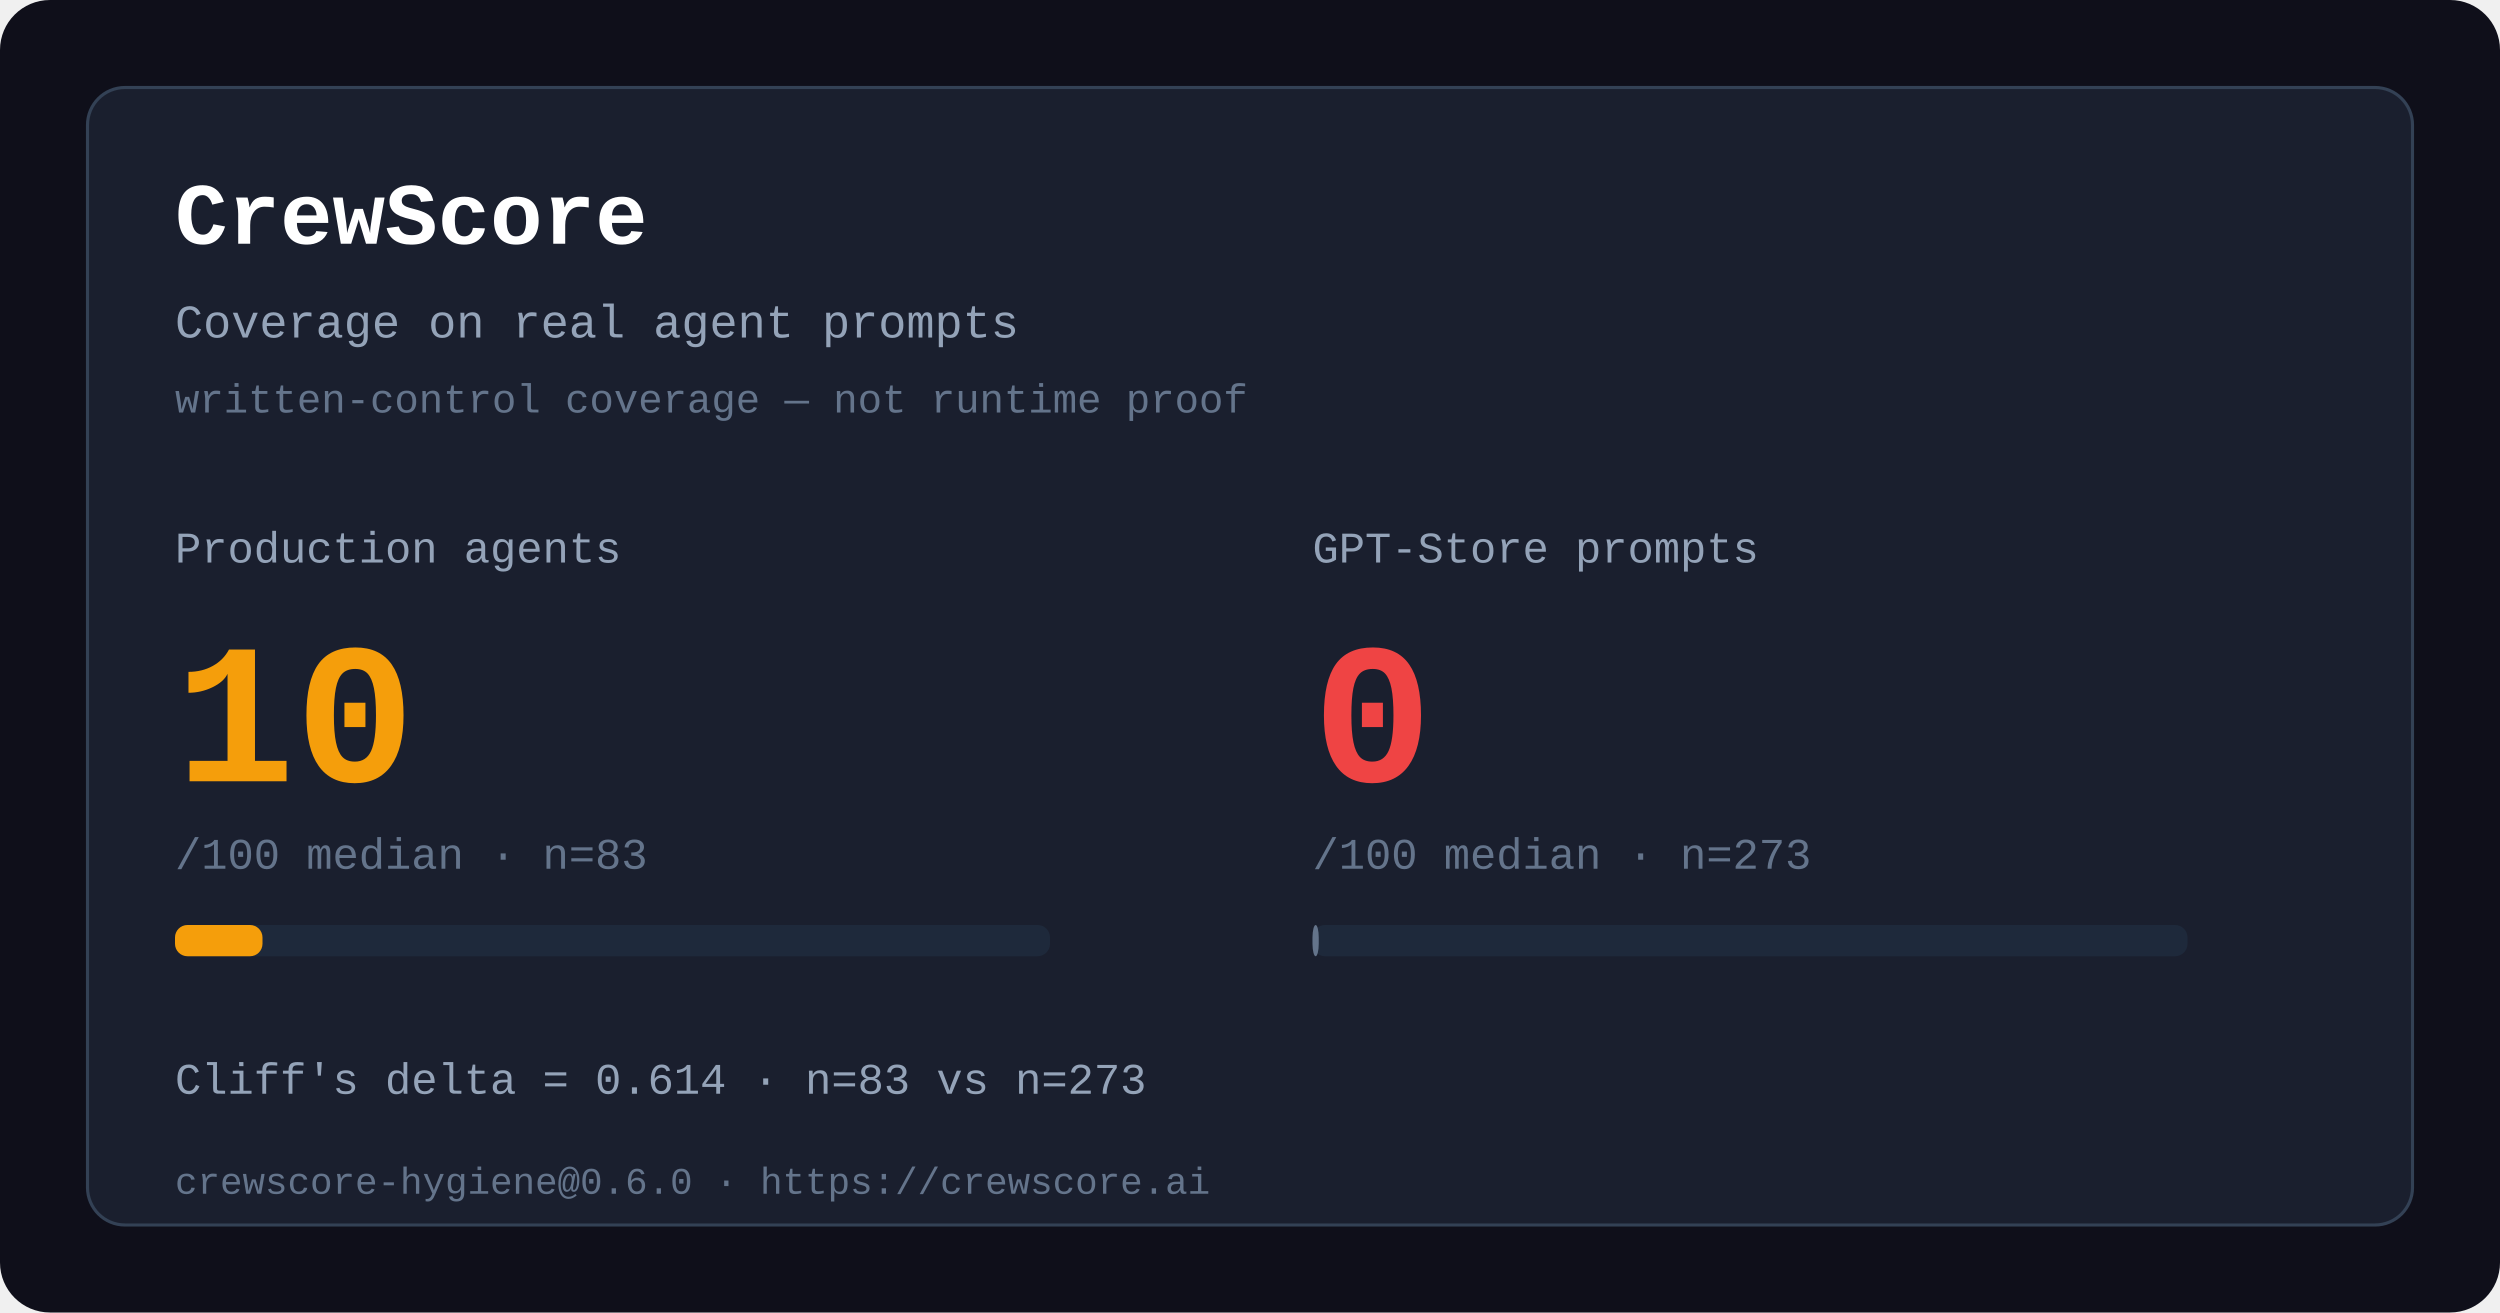
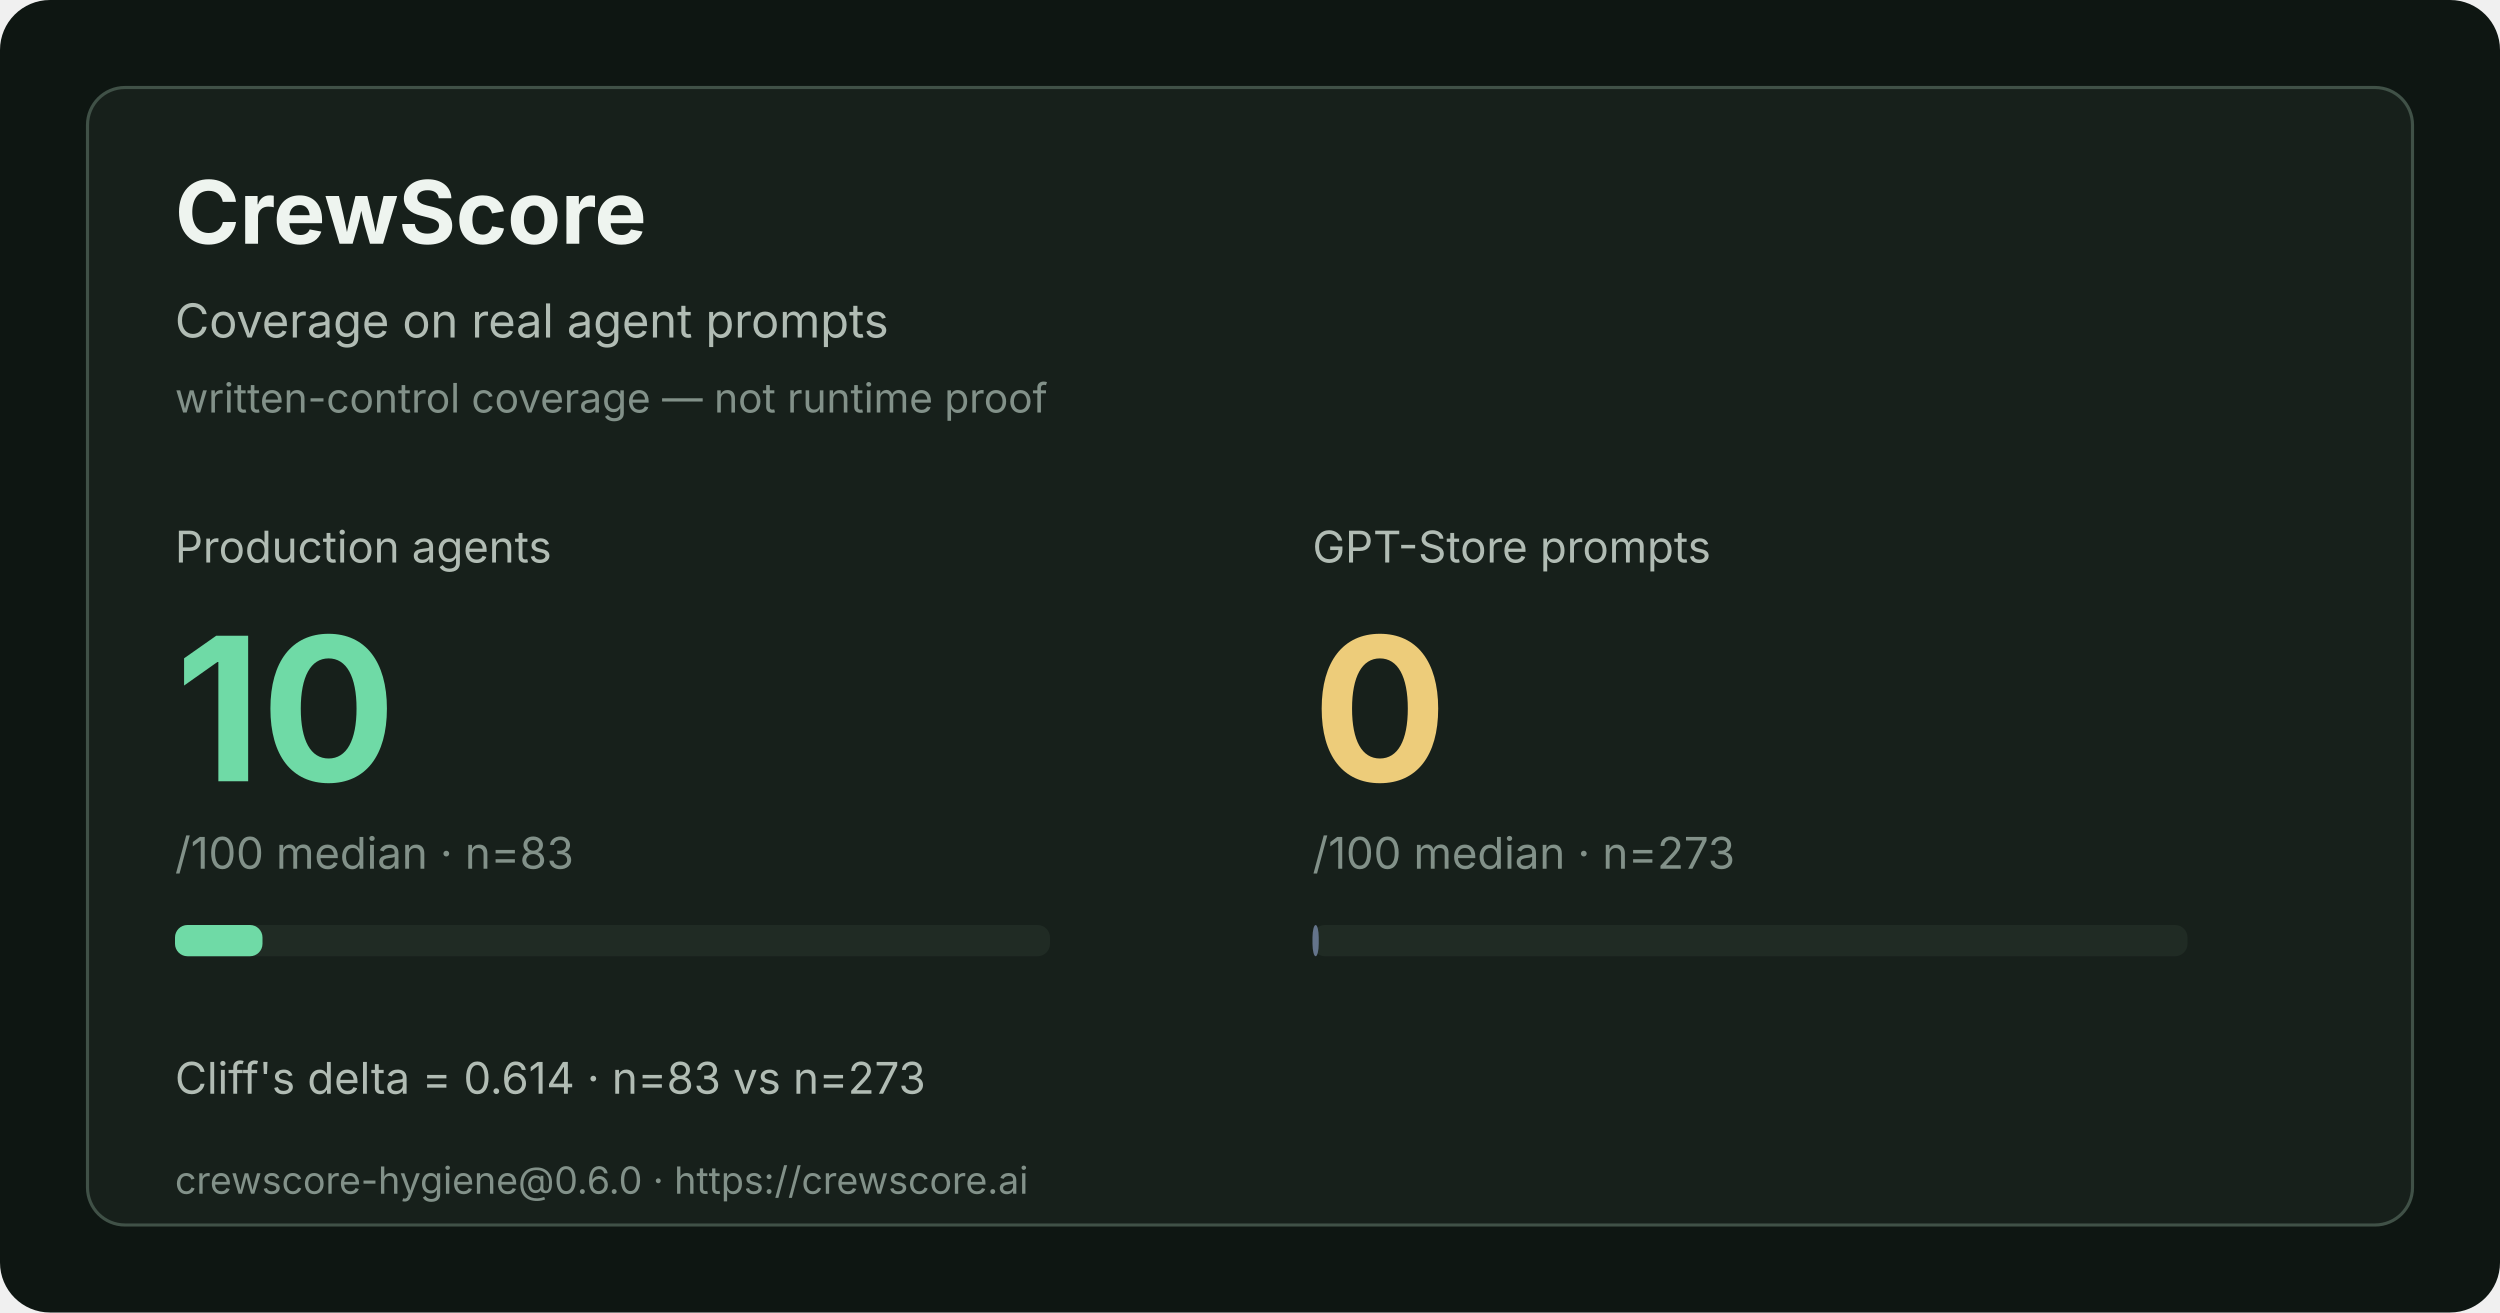
<svg xmlns="http://www.w3.org/2000/svg" width="800" height="420" viewBox="0 0 800 420" role="img" aria-labelledby="title desc">
  <defs>
    <style>
-       .bg { fill: #0f0f1a; }
-       .panel { fill: #1a1f2e; stroke: #334155; stroke-width: 1; }
-       .t { font-family: Consolas, 'SF Mono', 'Liberation Mono', Menlo, monospace; }
-       .white { fill: #ffffff; }
-       .muted { fill: #94a3b8; }
-       .dim { fill: #64748b; }
-       .amber { fill: #f59e0b; }
-       .red { fill: #ef4444; }
-       .track { fill: #1e293b; }
-       .bar-prod { fill: #f59e0b; }
+       .bg { fill: #0E1612; }
+       .panel { fill: #17201B; stroke: #405147; stroke-width: 1; }
+       .t { font-family: system-ui, -apple-system, Segoe UI, sans-serif; }
+       .white { fill: #EEF4EF; }
+       .muted { fill: #B1BCB4; }
+       .dim { fill: #829189; }
+       .mint { fill: #6FDAA6; }
+       .warn { fill: #EDCC7A; }
+       .track { fill: #202B24; }
+       .bar-prod { fill: #6FDAA6; }
      .bar-gpt { fill: #64748b; }
    </style>
  </defs>
  <rect class="bg" width="800" height="420" rx="16" />
  <rect class="panel" x="28" y="28" width="744" height="364" rx="12" />
  <text class="t white" x="56" y="78" font-size="28" font-weight="700">CrewScore</text>
  <text class="t muted" x="56" y="108" font-size="15">Coverage on real agent prompts</text>
  <text class="t dim" x="56" y="132" font-size="13">written-control coverage — not runtime proof</text>
  <text class="t muted" x="56" y="180" font-size="14">Production agents</text>
-   <text class="t amber" x="56" y="250" font-size="64" font-weight="700">10</text>
+   <text class="t mint" x="56" y="250" font-size="64" font-weight="700">10</text>
  <text class="t dim" x="56" y="278" font-size="14">/100 median  ·  n=83</text>
  <rect class="track" x="56" y="296" width="280" height="10" rx="4" />
  <rect class="bar-prod" x="56" y="296" width="28" height="10" rx="4" />
  <text class="t muted" x="420" y="180" font-size="14">GPT-Store prompts</text>
-   <text class="t red" x="420" y="250" font-size="64" font-weight="700">0</text>
+   <text class="t warn" x="420" y="250" font-size="64" font-weight="700">0</text>
  <text class="t dim" x="420" y="278" font-size="14">/100 median  ·  n=273</text>
  <rect class="track" x="420" y="296" width="280" height="10" rx="4" />
  <rect class="bar-gpt" x="420" y="296" width="2" height="10" rx="4" />
  <text class="t muted" x="56" y="350" font-size="14">Cliff's delta = 0.614  ·  n=83 vs n=273</text>
  <text class="t dim" x="56" y="382" font-size="12">crewscore-hygiene@0.6.0  ·  https://crewscore.ai</text>
</svg>
